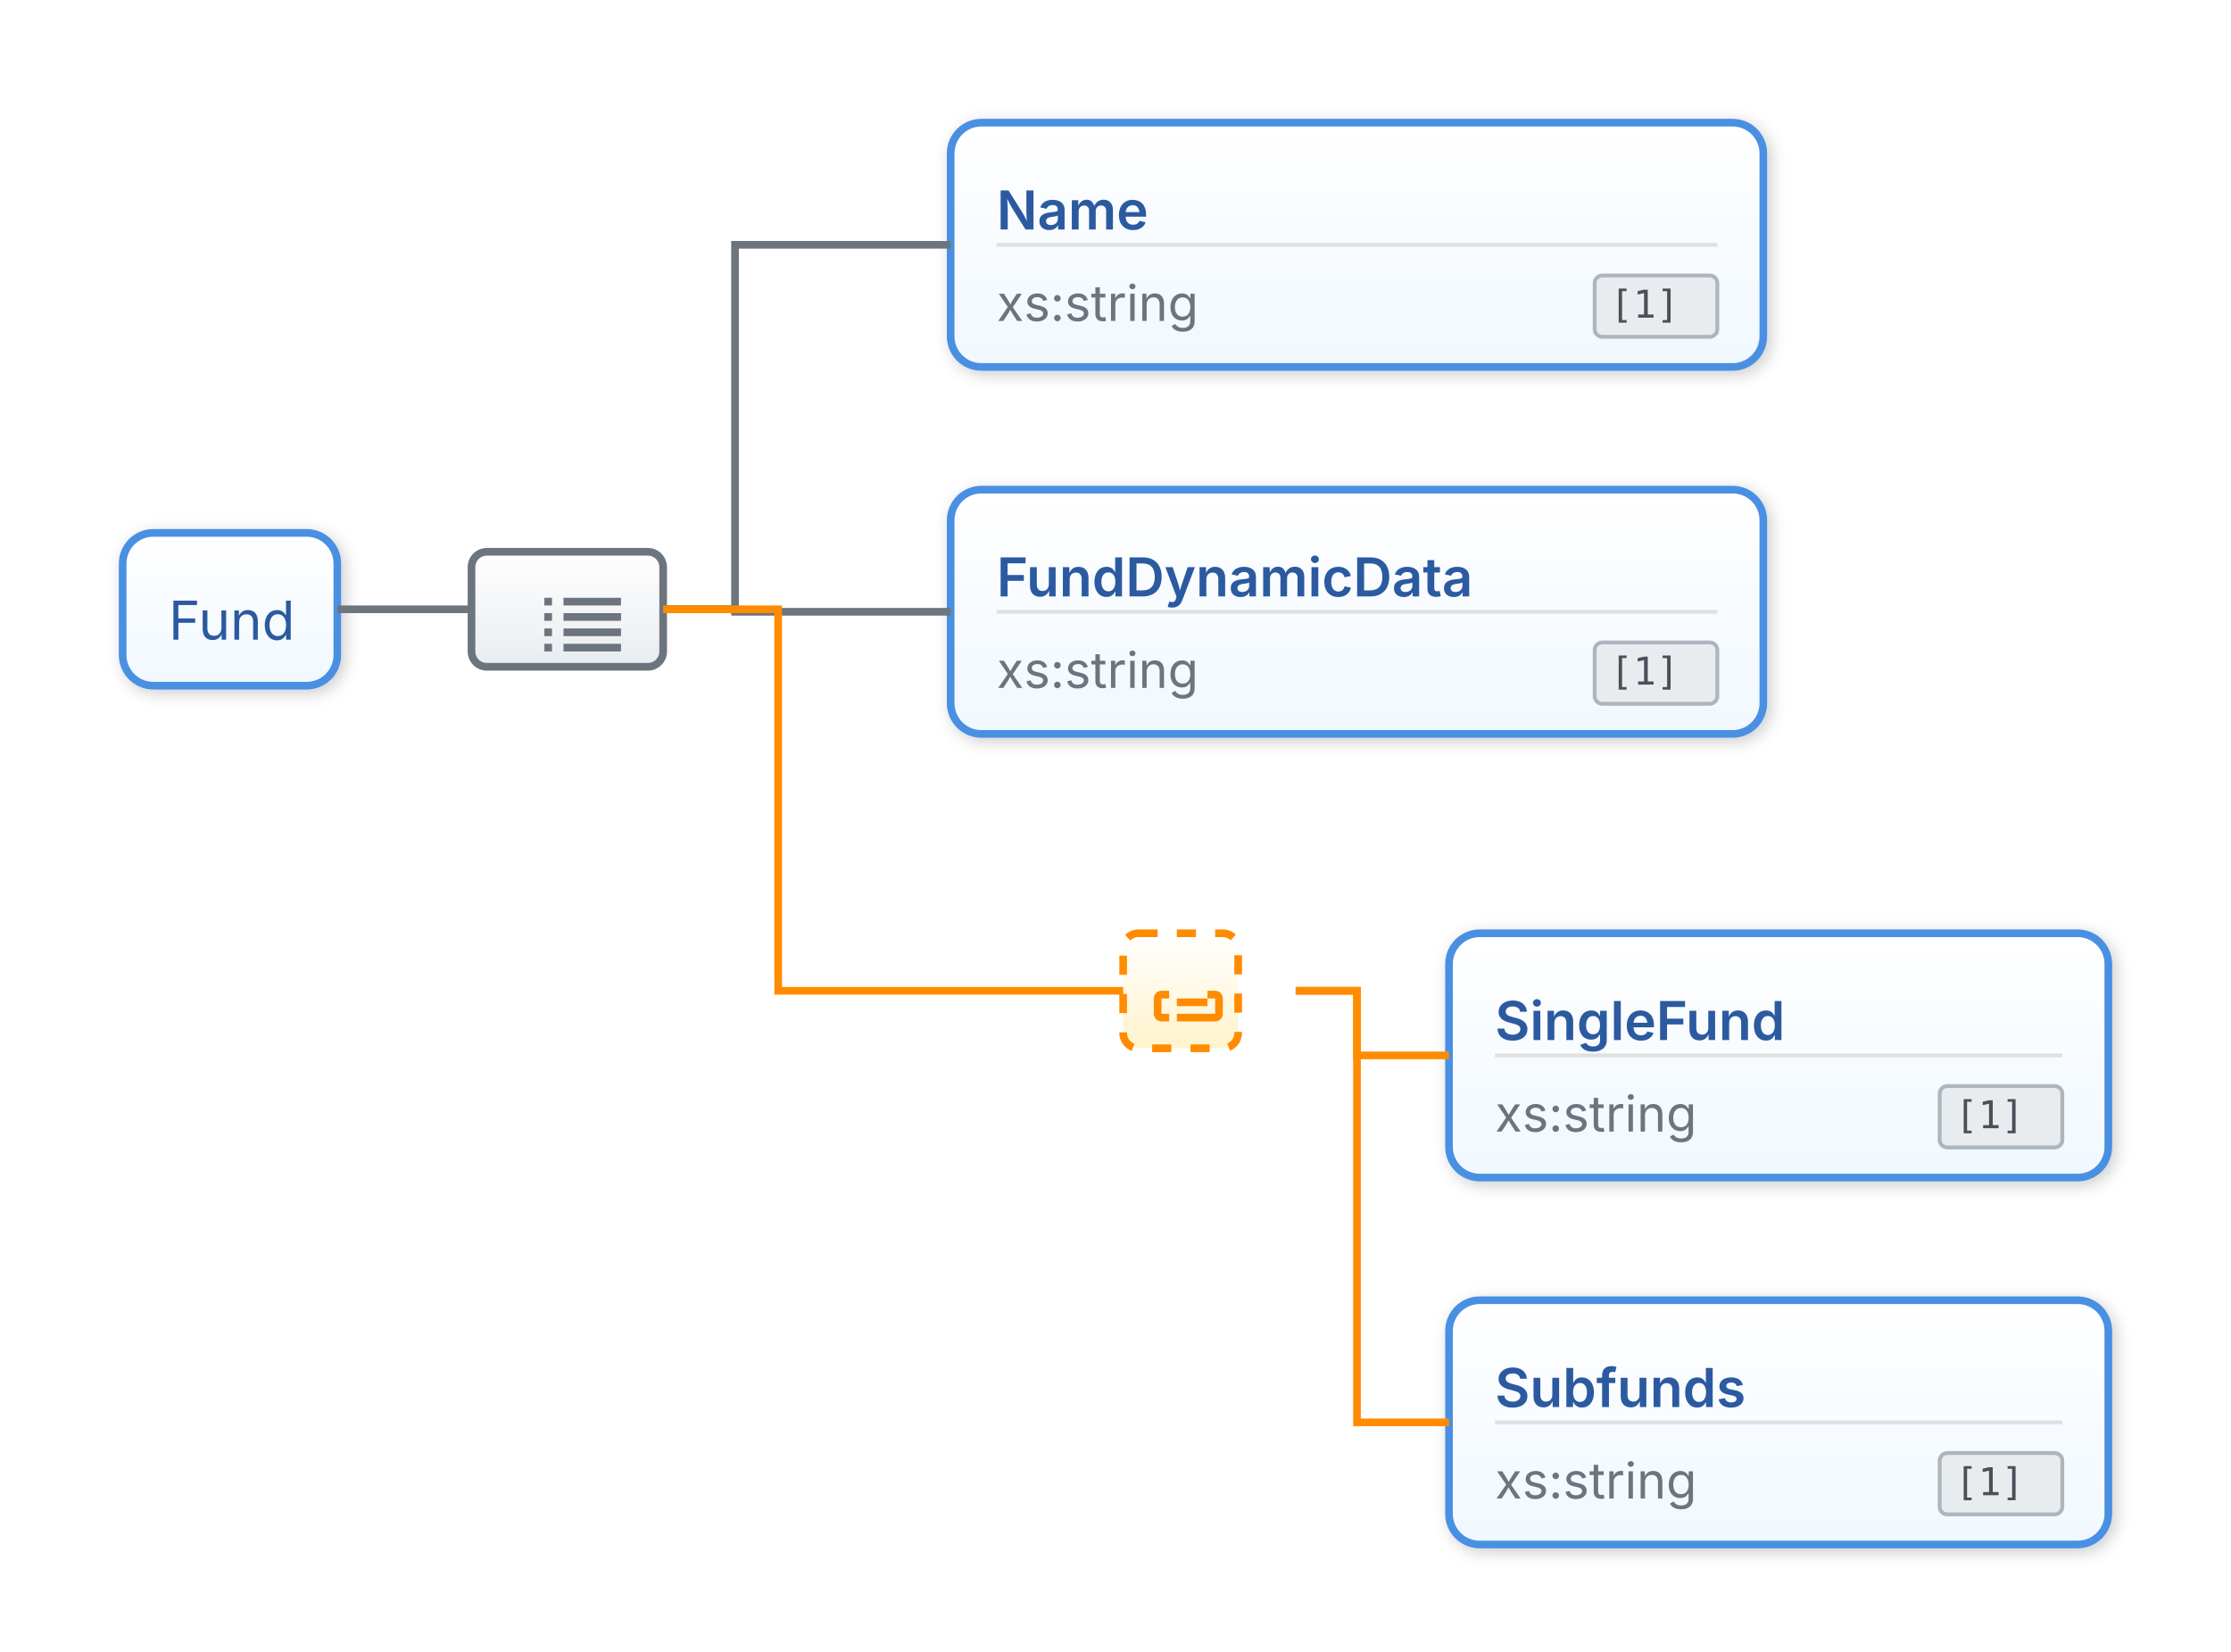
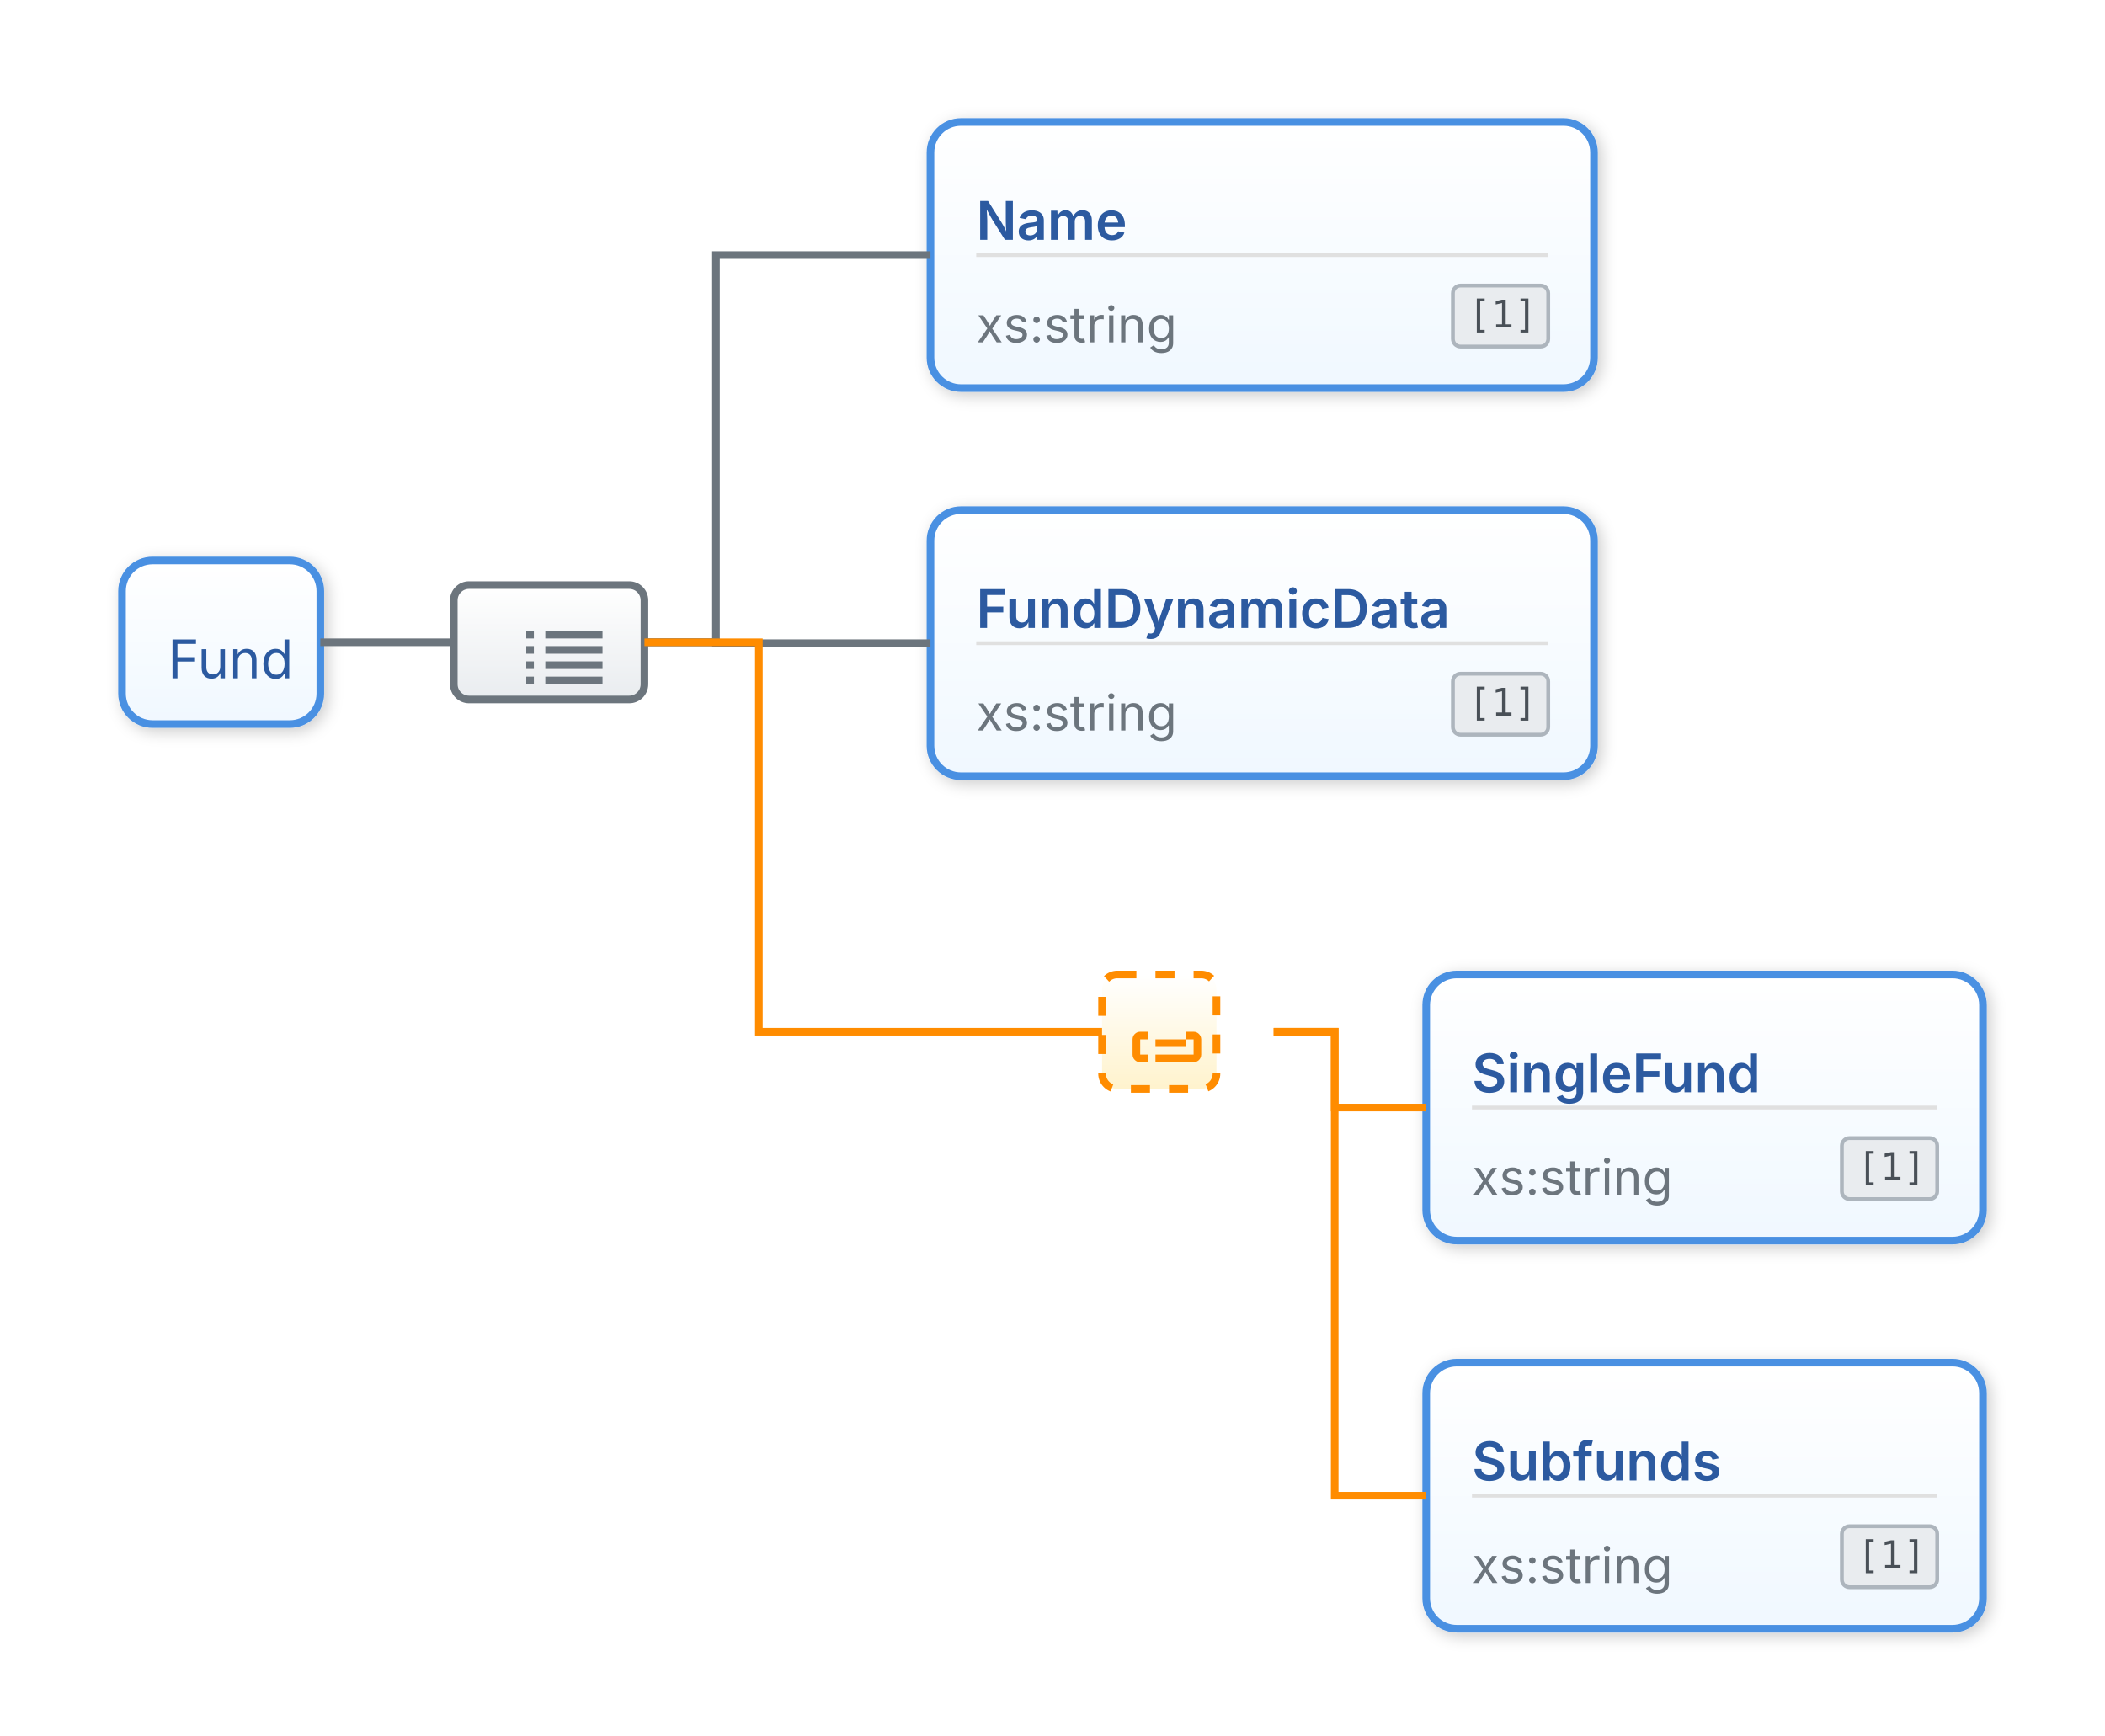
- <svg xmlns="http://www.w3.org/2000/svg" xmlns:xlink="http://www.w3.org/1999/xlink" style="background-color: #f0f8ff" width="582.0" height="430.875">
+ <svg xmlns="http://www.w3.org/2000/svg" xmlns:xlink="http://www.w3.org/1999/xlink" style="background-color: #f0f8ff" width="552.0" height="455.156">
  <defs>
    <linearGradient y2="100%" id="elementGradient" x1="0%" x2="0%" y1="0%">
      <stop stop-color="#ffffff" offset="0%" />
      <stop stop-color="#f0f8ff" offset="100%" />
    </linearGradient>
    <linearGradient y2="100%" id="attributeGradient" x1="0%" x2="0%" y1="0%">
      <stop stop-color="#ffffff" offset="0%" />
      <stop stop-color="#f9f5e7" offset="100%" />
    </linearGradient>
    <linearGradient y2="100%" id="sequenceGradient" x1="0%" x2="0%" y1="0%">
      <stop stop-color="#ffffff" offset="0%" />
      <stop stop-color="#e9ecef" offset="100%" />
    </linearGradient>
    <linearGradient y2="100%" id="choiceGradient" x1="0%" x2="0%" y1="0%">
      <stop stop-color="#ffffff" offset="0%" />
      <stop stop-color="#fff3cd" offset="100%" />
    </linearGradient>
    <linearGradient y2="100%" id="anyGradient" x1="0%" x2="0%" y1="0%">
      <stop stop-color="#ffffff" offset="0%" />
      <stop stop-color="#dee2e6" offset="100%" />
    </linearGradient>
    <linearGradient y2="100%" id="structuralGradient" x1="0%" x2="0%" y1="0%">
      <stop stop-color="#ffffff" offset="0%" />
      <stop stop-color="#e9ecef" offset="100%" />
    </linearGradient>
    <style>.hoverable-rect { transition: all 0.3s ease; cursor: pointer; } .hoverable-rect:hover { transform: translateY(-1px); filter: drop-shadow(0 3px 6px rgba(0, 0, 0, 0.2)); } .connection-line { transition: stroke-width 0.2s ease; } .connection-line:hover { stroke-width: 2.5; } .cardinality-text { font-weight: 600; font-size: 10px; } .element-icon { fill: #4a90e2; } .attribute-icon { fill: #d4a147; }</style>
    <filter width="200%" x="-50%" height="200%" id="dropShadow" y="-50%">
      <feGaussianBlur stdDeviation="2" in="SourceAlpha" />
      <feOffset result="offsetblur" dx="1" dy="1" />
      <feFlood flood-color="black" flood-opacity="0.2" />
      <feComposite in2="offsetblur" operator="in" />
      <feMerge>
        <feMergeNode />
        <feMergeNode in="SourceGraphic" />
      </feMerge>
    </filter>
    <g style="stroke: #4a90e2; stroke-width: 2; stroke-linecap: round;" id="modern-plus-icon">
      <circle fill="#f0f8ff" stroke-width="1.5" r="10" cx="12" cy="12" stroke="#4a90e2" />
      <line y2="17" x1="12" x2="12" y1="7" />
      <line y2="12" x1="7" x2="17" y1="12" />
    </g>
    <g id="string-icon">
      <path fill="#28a745" d="M2.5 4v1.5c0 .83.67 1.5 1.5 1.5h1v1h-1c-.83 0-1.5.67-1.5 1.5V11c0 .55-.45 1-1 1H0v-1h.5c.28 0 .5-.22.5-.5V9s0-2.5 0-2.5c0-.83.67-1.5 1.5-1.5h1v-1h-1C1.67 4 1 3.33 1 2.5V1c0-.55.45-1 1-1H1v1h-.5c-.28 0-.5.22-.5.5V3s0 2.5 0 2.5c0 .83-.67 1.5-1.5 1.5h-1z" />
    </g>
    <g id="numeric-icon">
      <path fill="#007bff" d="M1.5 6l.5 2H1l-.5-2H0V5h.5L0 3h1l.5 2h1L2 3h1l.5 2H4v1h-.5L4 8H3l-.5-2h-1z" />
    </g>
    <g id="date-icon">
      <path fill="#fd7e14" d="M3.5 0c-.28 0-.5.22-.5.5v.5h-1v-.5c0-.28-.22-.5-.5-.5s-.5.22-.5.5v.5H0v8h8V1h-1v-.5c0-.28-.22-.5-.5-.5s-.5.22-.5.5v.5h-2v-.5c0-.28-.22-.5-.5-.5zM1 2h6v2H1V2zm0 3h6v3H1V5z" />
    </g>
    <g id="boolean-icon">
      <path fill="#6f42c1" d="M7 1L3.5 4.5 1 2l-1 1 3.5 3.5L8 2z" />
    </g>
    <g id="binary-icon">
      <path fill="#6c757d" d="M1 1v6h6V3L5 1H1zm4 0v2h2L5 1zm-3 3h2v1H2V4zm0 2h4v1H2V6z" />
    </g>
    <g id="uri-icon">
      <path fill="#17a2b8" d="M2 3h1v1H2V3zm3 0h1v1H5V3zM1.5 1C.67 1 0 1.67 0 2.5S.67 4 1.5 4h.25L2 3.75v-.5l-.25-.25H1.5c-.28 0-.5-.22-.5-.5s.22-.5.5-.5h1c.28 0 .5.22.5.5v.25l.25.25h.5l.25-.25V2.5c0-.83-.67-1.5-1.5-1.5h-1z" />
    </g>
    <g id="qname-icon">
      <path fill="#e83e8c" d="M0 2v4c0 .55.45 1 1 1h2.5L7 3.5v-1L3.5 0H1C.45 0 0 .45 0 2zm5.5 1.5L3 5H1V2h2.5L5.5 3.5z" />
    </g>
    <g id="language-icon">
      <path fill="#20c997" d="M4 0C1.79 0 0 1.79 0 4s1.79 4 4 4 4-1.79 4-4-1.79-4-4-4zm2 7c-.02-.02-.05-.03-.08-.03H5c-.28 0-.5-.22-.5-.5 0-.25.19-.46.44-.5.02 0 .04-.01.06-.01h1c.83 0 1.5-.67 1.5-1.5 0-.78-.6-1.42-1.36-1.49C6.09 2.95 6.05 2.93 6 2.93c-.28 0-.5-.22-.5-.5s.22-.5.5-.5c.05 0 .09.02.14.03C6.36 1.94 6.6 2 6.5 2c0 0 .5.22.5.5s-.22.5-.5.5c-.28 0-.5-.22-.5-.5 0-.02.01-.04.01-.06h-1c-.83 0-1.5.67-1.5 1.5 0 .78.6 1.42 1.36 1.49C4.91 5.05 4.95 5.07 5 5.07c.28 0 .5.22.5.5s-.22.5-.5.5c-.05 0-.09-.02-.14-.03C4.64 6.06 4.4 6 4.5 6z" />
    </g>
    <g id="complex-icon" transform="scale(0.5)">
      <rect x="5" y="0" fill="none" width="6" height="4" stroke="#dc3545" stroke-width="1.5" />
      <rect x="0" y="12" fill="none" width="6" height="4" stroke="#dc3545" stroke-width="1.5" />
      <rect x="10" y="12" fill="none" width="6" height="4" stroke="#dc3545" stroke-width="1.5" />
      <line y2="10" stroke-width="1.5" x1="8" x2="8" stroke="#dc3545" y1="4" />
      <line y2="10" stroke-width="1.5" x1="3" x2="13" stroke="#dc3545" y1="10" />
      <line y2="12" stroke-width="1.5" x1="3" x2="3" stroke="#dc3545" y1="10" />
      <line y2="12" stroke-width="1.5" x1="13" x2="13" stroke="#dc3545" y1="10" />
    </g>
    <g id="default-icon">
      <path fill="#4a90e2" d="M4 0C1.79 0 0 1.79 0 4s1.79 4 4 4 4-1.79 4-4-1.79-4-4-4zm0 6c-.55 0-1-.45-1-1s.45-1 1-1 1 .45 1 1-.45 1-1 1z" />
    </g>
    <g id="sequence-icon">
      <path fill="#6c757d" d="M2,17H4V19H2V17M2,13H4V15H2V13M2,9H4V11H2V9M2,5H4V7H2V5M7,5H22V7H7V5M7,9H22V11H7V9M7,13H22V15H7V13M7,17H22V19H7V17Z" />
    </g>
    <g id="choice-icon">
      <path fill="#ff8c00" d="M8,10V12H16V10H8M8,14V16H16V14H8M18,8C19.11,8 20,8.9 20,10V14C20,15.11 19.11,16 18,16H16V14H18V10H16V8H18M6,8V10H4V14H6V16H4C2.89,16 2,15.11 2,14V10C2,8.9 2.89,8 4,8H6Z" />
    </g>
  </defs>
  <a href="#">
-     <rect x="32" y="139" fill="#f0f8ff" width="56.0" style="stroke: #4a90e2; stroke-width: 2; fill: url(#elementGradient); filter: url(#dropShadow);" filter="url(#dropShadow)" class="hoverable-rect" rx="8" ry="8" height="39.859" id="/Fund" />
-     <text x="44" fill="#2c5aa0" y="166.859" font-size="14" font-family="'Inter', -apple-system, BlinkMacSystemFont, 'Segoe UI', 'Helvetica Neue', Arial, sans-serif">Fund</text>
+     <rect x="32" y="147" fill="#f0f8ff" width="52.0" style="stroke: #4a90e2; stroke-width: 2; fill: url(#elementGradient); filter: url(#dropShadow);" filter="url(#dropShadow)" class="hoverable-rect" rx="8" ry="8" height="42.895" id="/Fund" />
+     <text x="44" fill="#2c5aa0" y="177.895" font-size="14" font-family="'Inter', -apple-system, BlinkMacSystemFont, 'Segoe UI', 'Helvetica Neue', Arial, sans-serif">Fund</text>
  </a>
  <g id="modern-comment">
-     <text font-style="italic" x="44" fill="#6c757d" font-size="13" y="196.859" font-family="'Inter', -apple-system, BlinkMacSystemFont, 'Segoe UI', 'Helvetica Neue', Arial, sans-serif" />
+     <text font-style="italic" x="44" fill="#6c757d" font-size="13" y="207.895" font-family="'Inter', -apple-system, BlinkMacSystemFont, 'Segoe UI', 'Helvetica Neue', Arial, sans-serif" />
  </g>
-   <line y2="158.93" style="stroke: #6c757d; stroke-width: 2; fill: none;" x1="88.0" class="connection-line" x2="123.0" y1="158.93" />
+   <line y2="168.447" style="stroke: #6c757d; stroke-width: 2; fill: none;" x1="84.0" class="connection-line" x2="119.0" y1="168.447" />
  <g>
-     <rect x="123.0" y="143.93" fill="url(#sequenceGradient)" width="50.0" rx="4" ry="4" height="30.0" stroke="#6c757d" stroke-width="2" />
-     <use x="140.0" y="150.93" xlink:href="#sequence-icon" />
+     <rect x="119.0" y="153.447" fill="url(#sequenceGradient)" width="50.0" rx="4" ry="4" height="30.0" stroke="#6c757d" stroke-width="2" />
+     <use x="136.0" y="160.447" xlink:href="#sequence-icon" />
  </g>
  <a href="Name_3750c6f5f8485c3fad597eee321054b2.html">
-     <rect x="248.0" y="32.0" fill="#f0f8ff" width="212.0" style="stroke: #4a90e2; stroke-width: 2; fill: url(#elementGradient); filter: url(#dropShadow);" filter="url(#dropShadow)" class="hoverable-rect" rx="8" ry="8" height="63.719" id="/Fund/SEQUENCE_1/Name" />
+     <rect x="244.0" y="32.0" fill="#f0f8ff" width="174.0" style="stroke: #4a90e2; stroke-width: 2; fill: url(#elementGradient); filter: url(#dropShadow);" filter="url(#dropShadow)" class="hoverable-rect" rx="8" ry="8" height="69.789" id="/Fund/SEQUENCE_1/Name" />
    <g>
-       <text x="260.0" fill="#2c5aa0" y="59.859" font-size="14" font-weight="600" font-family="'Inter', -apple-system, BlinkMacSystemFont, 'Segoe UI', 'Helvetica Neue', Arial, sans-serif">Name</text>
-       <line y2="63.859" stroke-width="1" x1="260.0" x2="448.0" stroke="#e0e0e0" y1="63.859" />
-       <text x="260.0" fill="#6c757d" y="83.719" font-size="13" font-family="'Inter', -apple-system, BlinkMacSystemFont, 'Segoe UI', 'Helvetica Neue', Arial, sans-serif">xs:string</text>
+       <text x="256.0" fill="#2c5aa0" y="62.895" font-size="14" font-weight="600" font-family="'Inter', -apple-system, BlinkMacSystemFont, 'Segoe UI', 'Helvetica Neue', Arial, sans-serif">Name</text>
+       <line y2="66.895" stroke-width="1" x1="256.0" x2="406.0" stroke="#e0e0e0" y1="66.895" />
+       <text x="256.0" fill="#6c757d" y="89.789" font-size="13" font-family="'Inter', -apple-system, BlinkMacSystemFont, 'Segoe UI', 'Helvetica Neue', Arial, sans-serif">xs:string</text>
      <g>
-         <rect x="416.0" y="71.859" fill="#e9ecef" width="32.0" rx="2" ry="2" height="16" stroke="#adb5bd" stroke-width="1" />
-         <text x="420.0" fill="#495057" y="82.859" font-size="10" font-weight="500" font-family="monospace">[1]</text>
+         <rect x="381.0" y="74.895" fill="#e9ecef" width="25.0" rx="2" ry="2" height="16" stroke="#adb5bd" stroke-width="1" />
+         <text x="385.0" fill="#495057" y="85.895" font-size="10" font-weight="500" font-family="monospace">[1]</text>
      </g>
    </g>
  </a>
-   <path fill="none" stroke-width="2" d="M 173.0 158.93 H 191.75 V 63.859 H 248.0" stroke="#6c757d" />
+   <path fill="none" stroke-width="2" d="M 169.0 168.447 H 187.75 V 66.895 H 244.0" stroke="#6c757d" />
  <a href="FundDynamicData_bb29e5655e5370bba6c0410d72b34aa6.html">
-     <rect x="248.0" y="127.719" fill="#f0f8ff" width="212.0" style="stroke: #4a90e2; stroke-width: 2; fill: url(#elementGradient); filter: url(#dropShadow);" filter="url(#dropShadow)" class="hoverable-rect" rx="8" ry="8" height="63.719" id="/Fund/SEQUENCE_1/FundDynamicData" />
+     <rect x="244.0" y="133.789" fill="#f0f8ff" width="174.0" style="stroke: #4a90e2; stroke-width: 2; fill: url(#elementGradient); filter: url(#dropShadow);" filter="url(#dropShadow)" class="hoverable-rect" rx="8" ry="8" height="69.789" id="/Fund/SEQUENCE_1/FundDynamicData" />
    <g>
-       <text x="260.0" fill="#2c5aa0" y="155.578" font-size="14" font-weight="600" font-family="'Inter', -apple-system, BlinkMacSystemFont, 'Segoe UI', 'Helvetica Neue', Arial, sans-serif">FundDynamicData</text>
-       <line y2="159.578" stroke-width="1" x1="260.0" x2="448.0" stroke="#e0e0e0" y1="159.578" />
-       <text x="260.0" fill="#6c757d" y="179.438" font-size="13" font-family="'Inter', -apple-system, BlinkMacSystemFont, 'Segoe UI', 'Helvetica Neue', Arial, sans-serif">xs:string</text>
+       <text x="256.0" fill="#2c5aa0" y="164.684" font-size="14" font-weight="600" font-family="'Inter', -apple-system, BlinkMacSystemFont, 'Segoe UI', 'Helvetica Neue', Arial, sans-serif">FundDynamicData</text>
+       <line y2="168.684" stroke-width="1" x1="256.0" x2="406.0" stroke="#e0e0e0" y1="168.684" />
+       <text x="256.0" fill="#6c757d" y="191.578" font-size="13" font-family="'Inter', -apple-system, BlinkMacSystemFont, 'Segoe UI', 'Helvetica Neue', Arial, sans-serif">xs:string</text>
      <g>
-         <rect x="416.0" y="167.578" fill="#e9ecef" width="32.0" rx="2" ry="2" height="16" stroke="#adb5bd" stroke-width="1" />
-         <text x="420.0" fill="#495057" y="178.578" font-size="10" font-weight="500" font-family="monospace">[1]</text>
+         <rect x="381.0" y="176.684" fill="#e9ecef" width="25.0" rx="2" ry="2" height="16" stroke="#adb5bd" stroke-width="1" />
+         <text x="385.0" fill="#495057" y="187.684" font-size="10" font-weight="500" font-family="monospace">[1]</text>
      </g>
    </g>
  </a>
-   <path fill="none" stroke-width="2" d="M 173.0 158.93 H 191.75 V 159.578 H 248.0" stroke="#6c757d" />
+   <path fill="none" stroke-width="2" d="M 169.0 168.447 H 187.75 V 168.684 H 244.0" stroke="#6c757d" />
  <g>
-     <rect x="293.0" y="243.438" fill="url(#choiceGradient)" width="30.0" rx="4" stroke-dasharray="5,5" ry="4" height="30.0" stroke="#ff8c00" stroke-width="2" />
-     <use x="299.0" y="250.438" xlink:href="#choice-icon" />
+     <rect x="289.0" y="255.578" fill="url(#choiceGradient)" width="30.0" rx="4" stroke-dasharray="5,5" ry="4" height="30.0" stroke="#ff8c00" stroke-width="2" />
+     <use x="295.0" y="262.578" xlink:href="#choice-icon" />
  </g>
-   <path fill="none" stroke-width="2" d="M 173.0 158.93 H 203.0 V 258.438 H 293.0" stroke="#ff8c00" />
+   <path fill="none" stroke-width="2" d="M 169.0 168.447 H 199.0 V 270.578 H 289.0" stroke="#ff8c00" />
  <a href="SingleFund_2d9bb4835d2ccdede2366aabb891564a.html">
-     <rect x="378.0" y="243.438" fill="#f0f8ff" width="172.0" style="stroke: #4a90e2; stroke-width: 2; fill: url(#elementGradient); filter: url(#dropShadow);" filter="url(#dropShadow)" class="hoverable-rect" rx="8" ry="8" height="63.719" id="/Fund/SEQUENCE_1/CHOICE_3/SingleFund" />
+     <rect x="374.0" y="255.578" fill="#f0f8ff" width="146.0" style="stroke: #4a90e2; stroke-width: 2; fill: url(#elementGradient); filter: url(#dropShadow);" filter="url(#dropShadow)" class="hoverable-rect" rx="8" ry="8" height="69.789" id="/Fund/SEQUENCE_1/CHOICE_3/SingleFund" />
    <g>
-       <text x="390.0" fill="#2c5aa0" y="271.297" font-size="14" font-weight="600" font-family="'Inter', -apple-system, BlinkMacSystemFont, 'Segoe UI', 'Helvetica Neue', Arial, sans-serif">SingleFund</text>
-       <line y2="275.297" stroke-width="1" x1="390.0" x2="538.0" stroke="#e0e0e0" y1="275.297" />
-       <text x="390.0" fill="#6c757d" y="295.156" font-size="13" font-family="'Inter', -apple-system, BlinkMacSystemFont, 'Segoe UI', 'Helvetica Neue', Arial, sans-serif">xs:string</text>
+       <text x="386.0" fill="#2c5aa0" y="286.473" font-size="14" font-weight="600" font-family="'Inter', -apple-system, BlinkMacSystemFont, 'Segoe UI', 'Helvetica Neue', Arial, sans-serif">SingleFund</text>
+       <line y2="290.473" stroke-width="1" x1="386.0" x2="508.0" stroke="#e0e0e0" y1="290.473" />
+       <text x="386.0" fill="#6c757d" y="313.367" font-size="13" font-family="'Inter', -apple-system, BlinkMacSystemFont, 'Segoe UI', 'Helvetica Neue', Arial, sans-serif">xs:string</text>
      <g>
-         <rect x="506.0" y="283.297" fill="#e9ecef" width="32.0" rx="2" ry="2" height="16" stroke="#adb5bd" stroke-width="1" />
-         <text x="510.0" fill="#495057" y="294.297" font-size="10" font-weight="500" font-family="monospace">[1]</text>
+         <rect x="483.0" y="298.473" fill="#e9ecef" width="25.0" rx="2" ry="2" height="16" stroke="#adb5bd" stroke-width="1" />
+         <text x="487.0" fill="#495057" y="309.473" font-size="10" font-weight="500" font-family="monospace">[1]</text>
      </g>
    </g>
  </a>
-   <path fill="none" stroke-width="2" d="M 338.0 258.438 H 354.0 V 275.297 H 378.0" stroke="#ff8c00" />
+   <path fill="none" stroke-width="2" d="M 334.0 270.578 H 350.0 V 290.473 H 374.0" stroke="#ff8c00" />
  <a href="Subfunds_7296c82fb4314fb08c74f08139b519b5.html">
-     <rect x="378.0" y="339.156" fill="#f0f8ff" width="172.0" style="stroke: #4a90e2; stroke-width: 2; fill: url(#elementGradient); filter: url(#dropShadow);" filter="url(#dropShadow)" class="hoverable-rect" rx="8" ry="8" height="63.719" id="/Fund/SEQUENCE_1/CHOICE_3/Subfunds" />
+     <rect x="374.0" y="357.367" fill="#f0f8ff" width="146.0" style="stroke: #4a90e2; stroke-width: 2; fill: url(#elementGradient); filter: url(#dropShadow);" filter="url(#dropShadow)" class="hoverable-rect" rx="8" ry="8" height="69.789" id="/Fund/SEQUENCE_1/CHOICE_3/Subfunds" />
    <g>
-       <text x="390.0" fill="#2c5aa0" y="367.016" font-size="14" font-weight="600" font-family="'Inter', -apple-system, BlinkMacSystemFont, 'Segoe UI', 'Helvetica Neue', Arial, sans-serif">Subfunds</text>
-       <line y2="371.016" stroke-width="1" x1="390.0" x2="538.0" stroke="#e0e0e0" y1="371.016" />
-       <text x="390.0" fill="#6c757d" y="390.875" font-size="13" font-family="'Inter', -apple-system, BlinkMacSystemFont, 'Segoe UI', 'Helvetica Neue', Arial, sans-serif">xs:string</text>
+       <text x="386.0" fill="#2c5aa0" y="388.262" font-size="14" font-weight="600" font-family="'Inter', -apple-system, BlinkMacSystemFont, 'Segoe UI', 'Helvetica Neue', Arial, sans-serif">Subfunds</text>
+       <line y2="392.262" stroke-width="1" x1="386.0" x2="508.0" stroke="#e0e0e0" y1="392.262" />
+       <text x="386.0" fill="#6c757d" y="415.156" font-size="13" font-family="'Inter', -apple-system, BlinkMacSystemFont, 'Segoe UI', 'Helvetica Neue', Arial, sans-serif">xs:string</text>
      <g>
-         <rect x="506.0" y="379.016" fill="#e9ecef" width="32.0" rx="2" ry="2" height="16" stroke="#adb5bd" stroke-width="1" />
-         <text x="510.0" fill="#495057" y="390.016" font-size="10" font-weight="500" font-family="monospace">[1]</text>
+         <rect x="483.0" y="400.262" fill="#e9ecef" width="25.0" rx="2" ry="2" height="16" stroke="#adb5bd" stroke-width="1" />
+         <text x="487.0" fill="#495057" y="411.262" font-size="10" font-weight="500" font-family="monospace">[1]</text>
      </g>
    </g>
  </a>
-   <path fill="none" stroke-width="2" d="M 338.0 258.438 H 354.0 V 371.016 H 378.0" stroke="#ff8c00" />
+   <path fill="none" stroke-width="2" d="M 334.0 270.578 H 350.0 V 392.262 H 374.0" stroke="#ff8c00" />
</svg>
